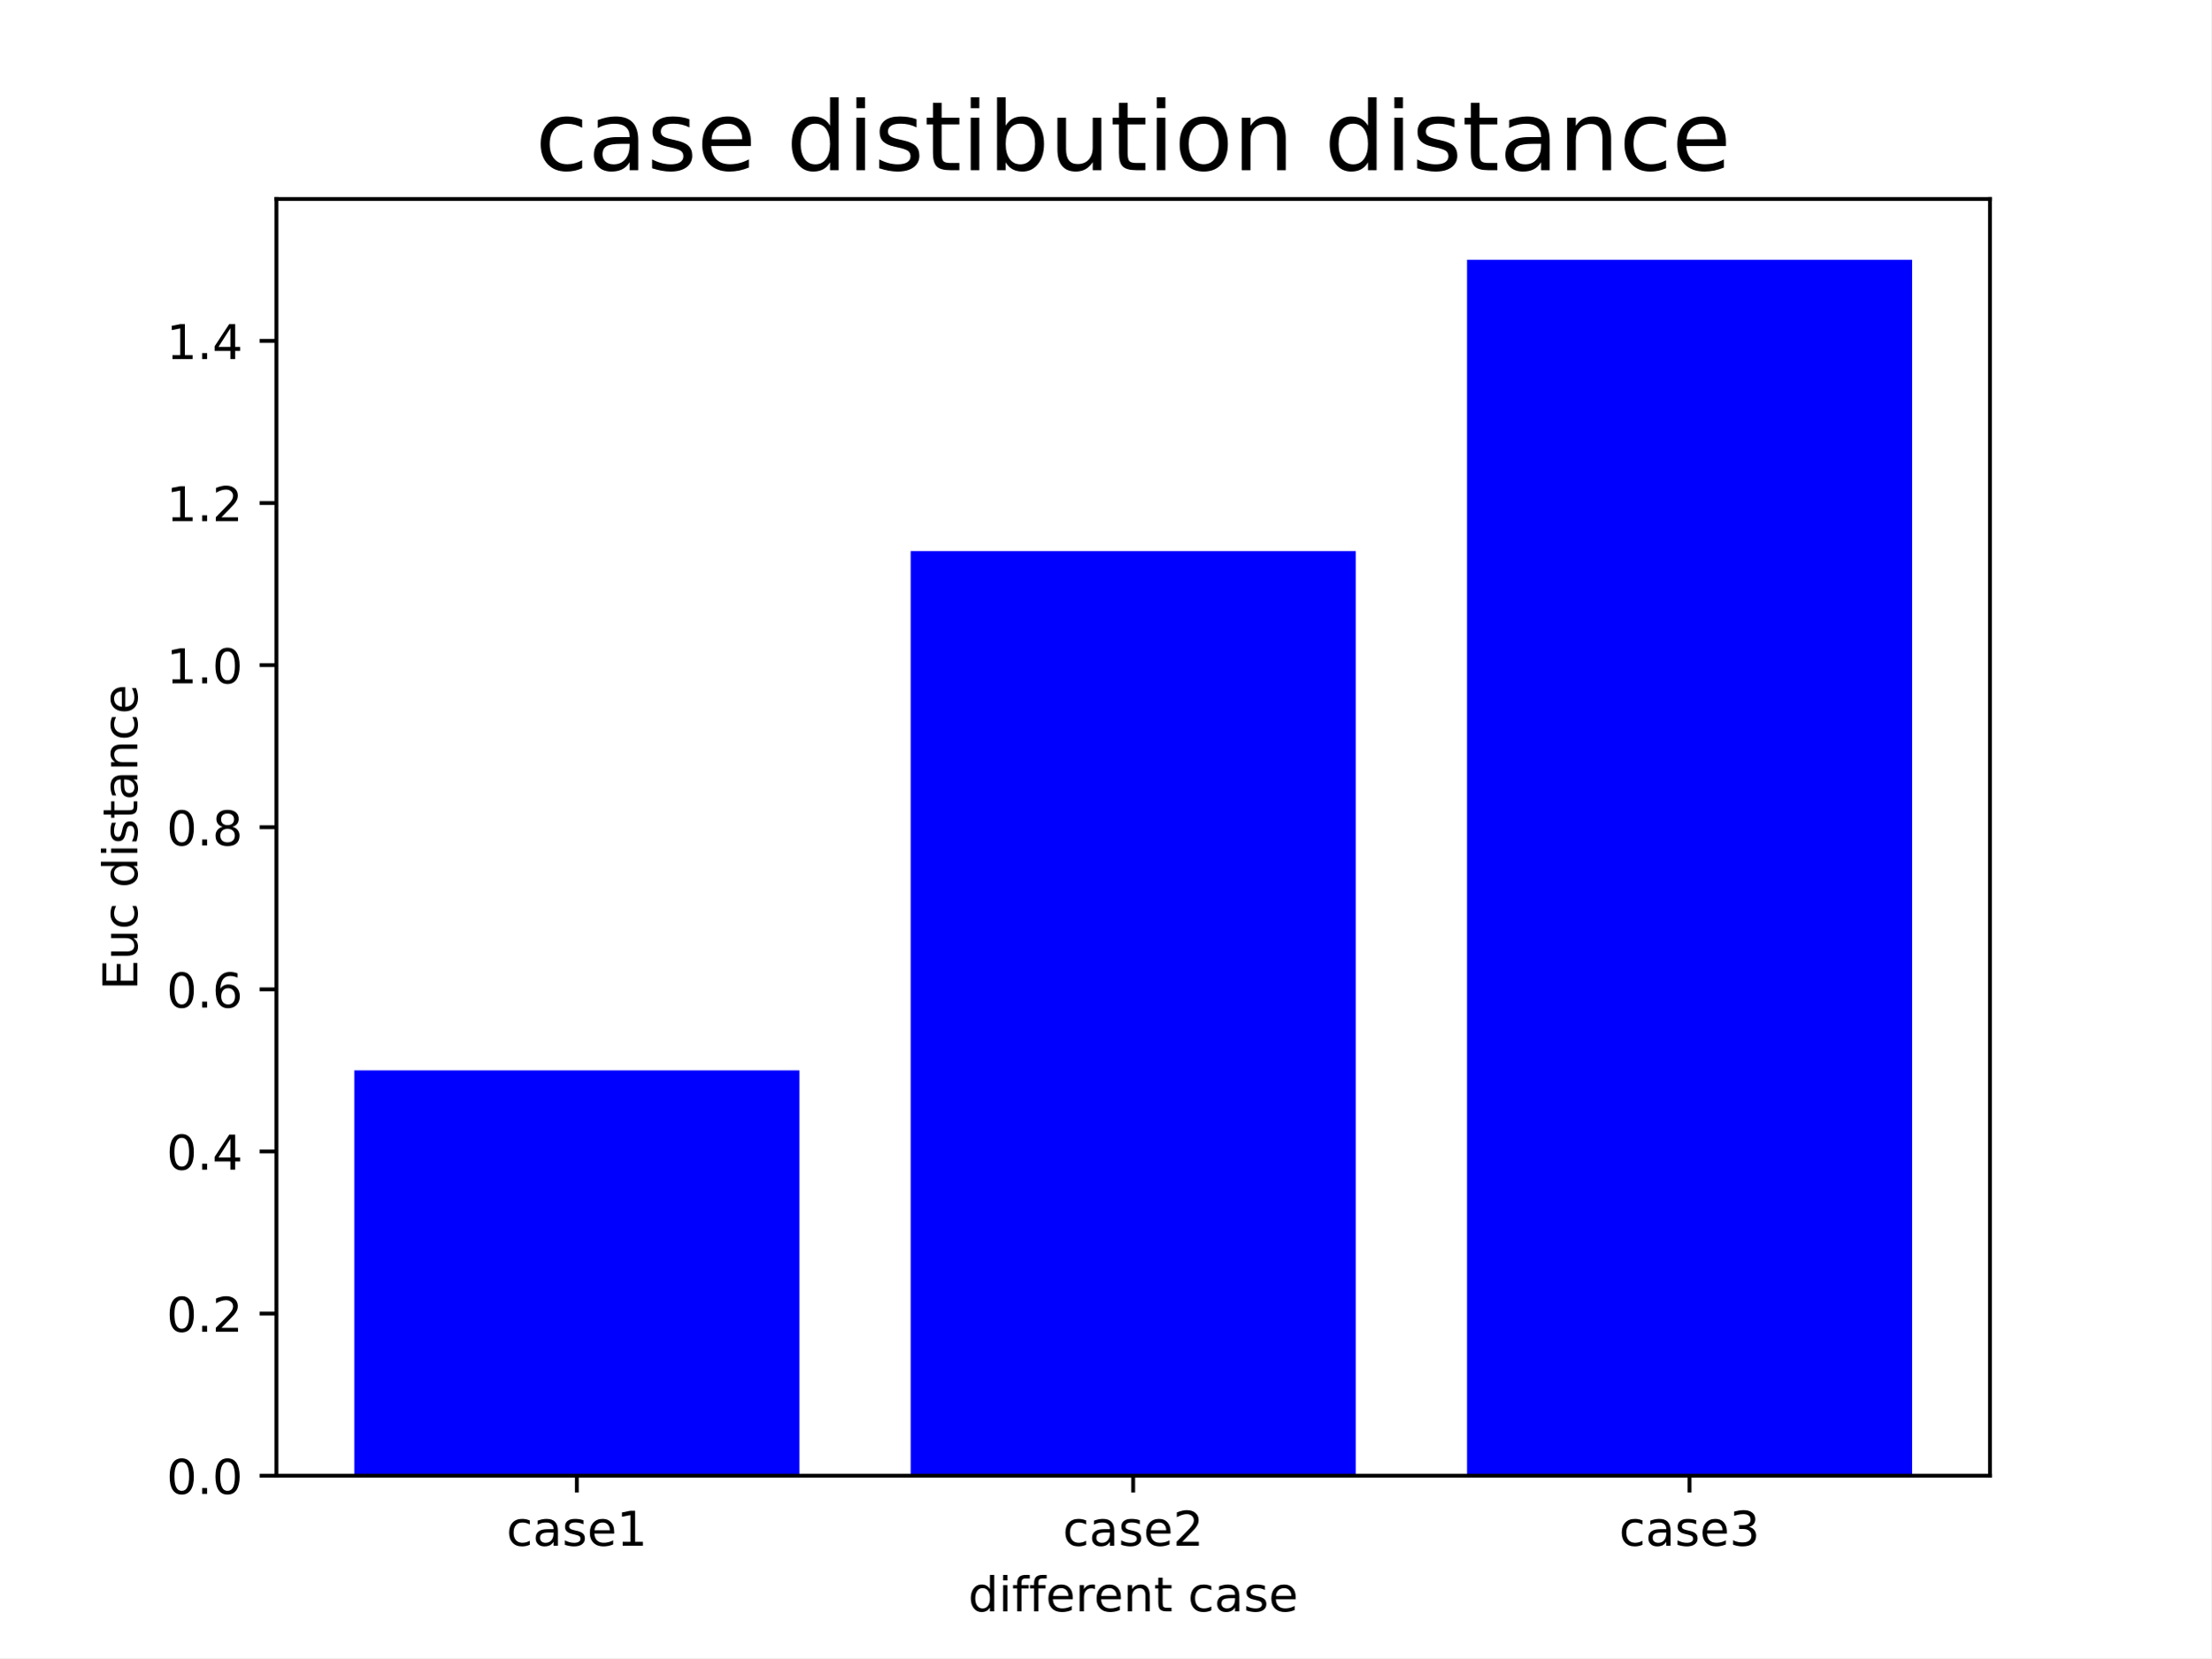
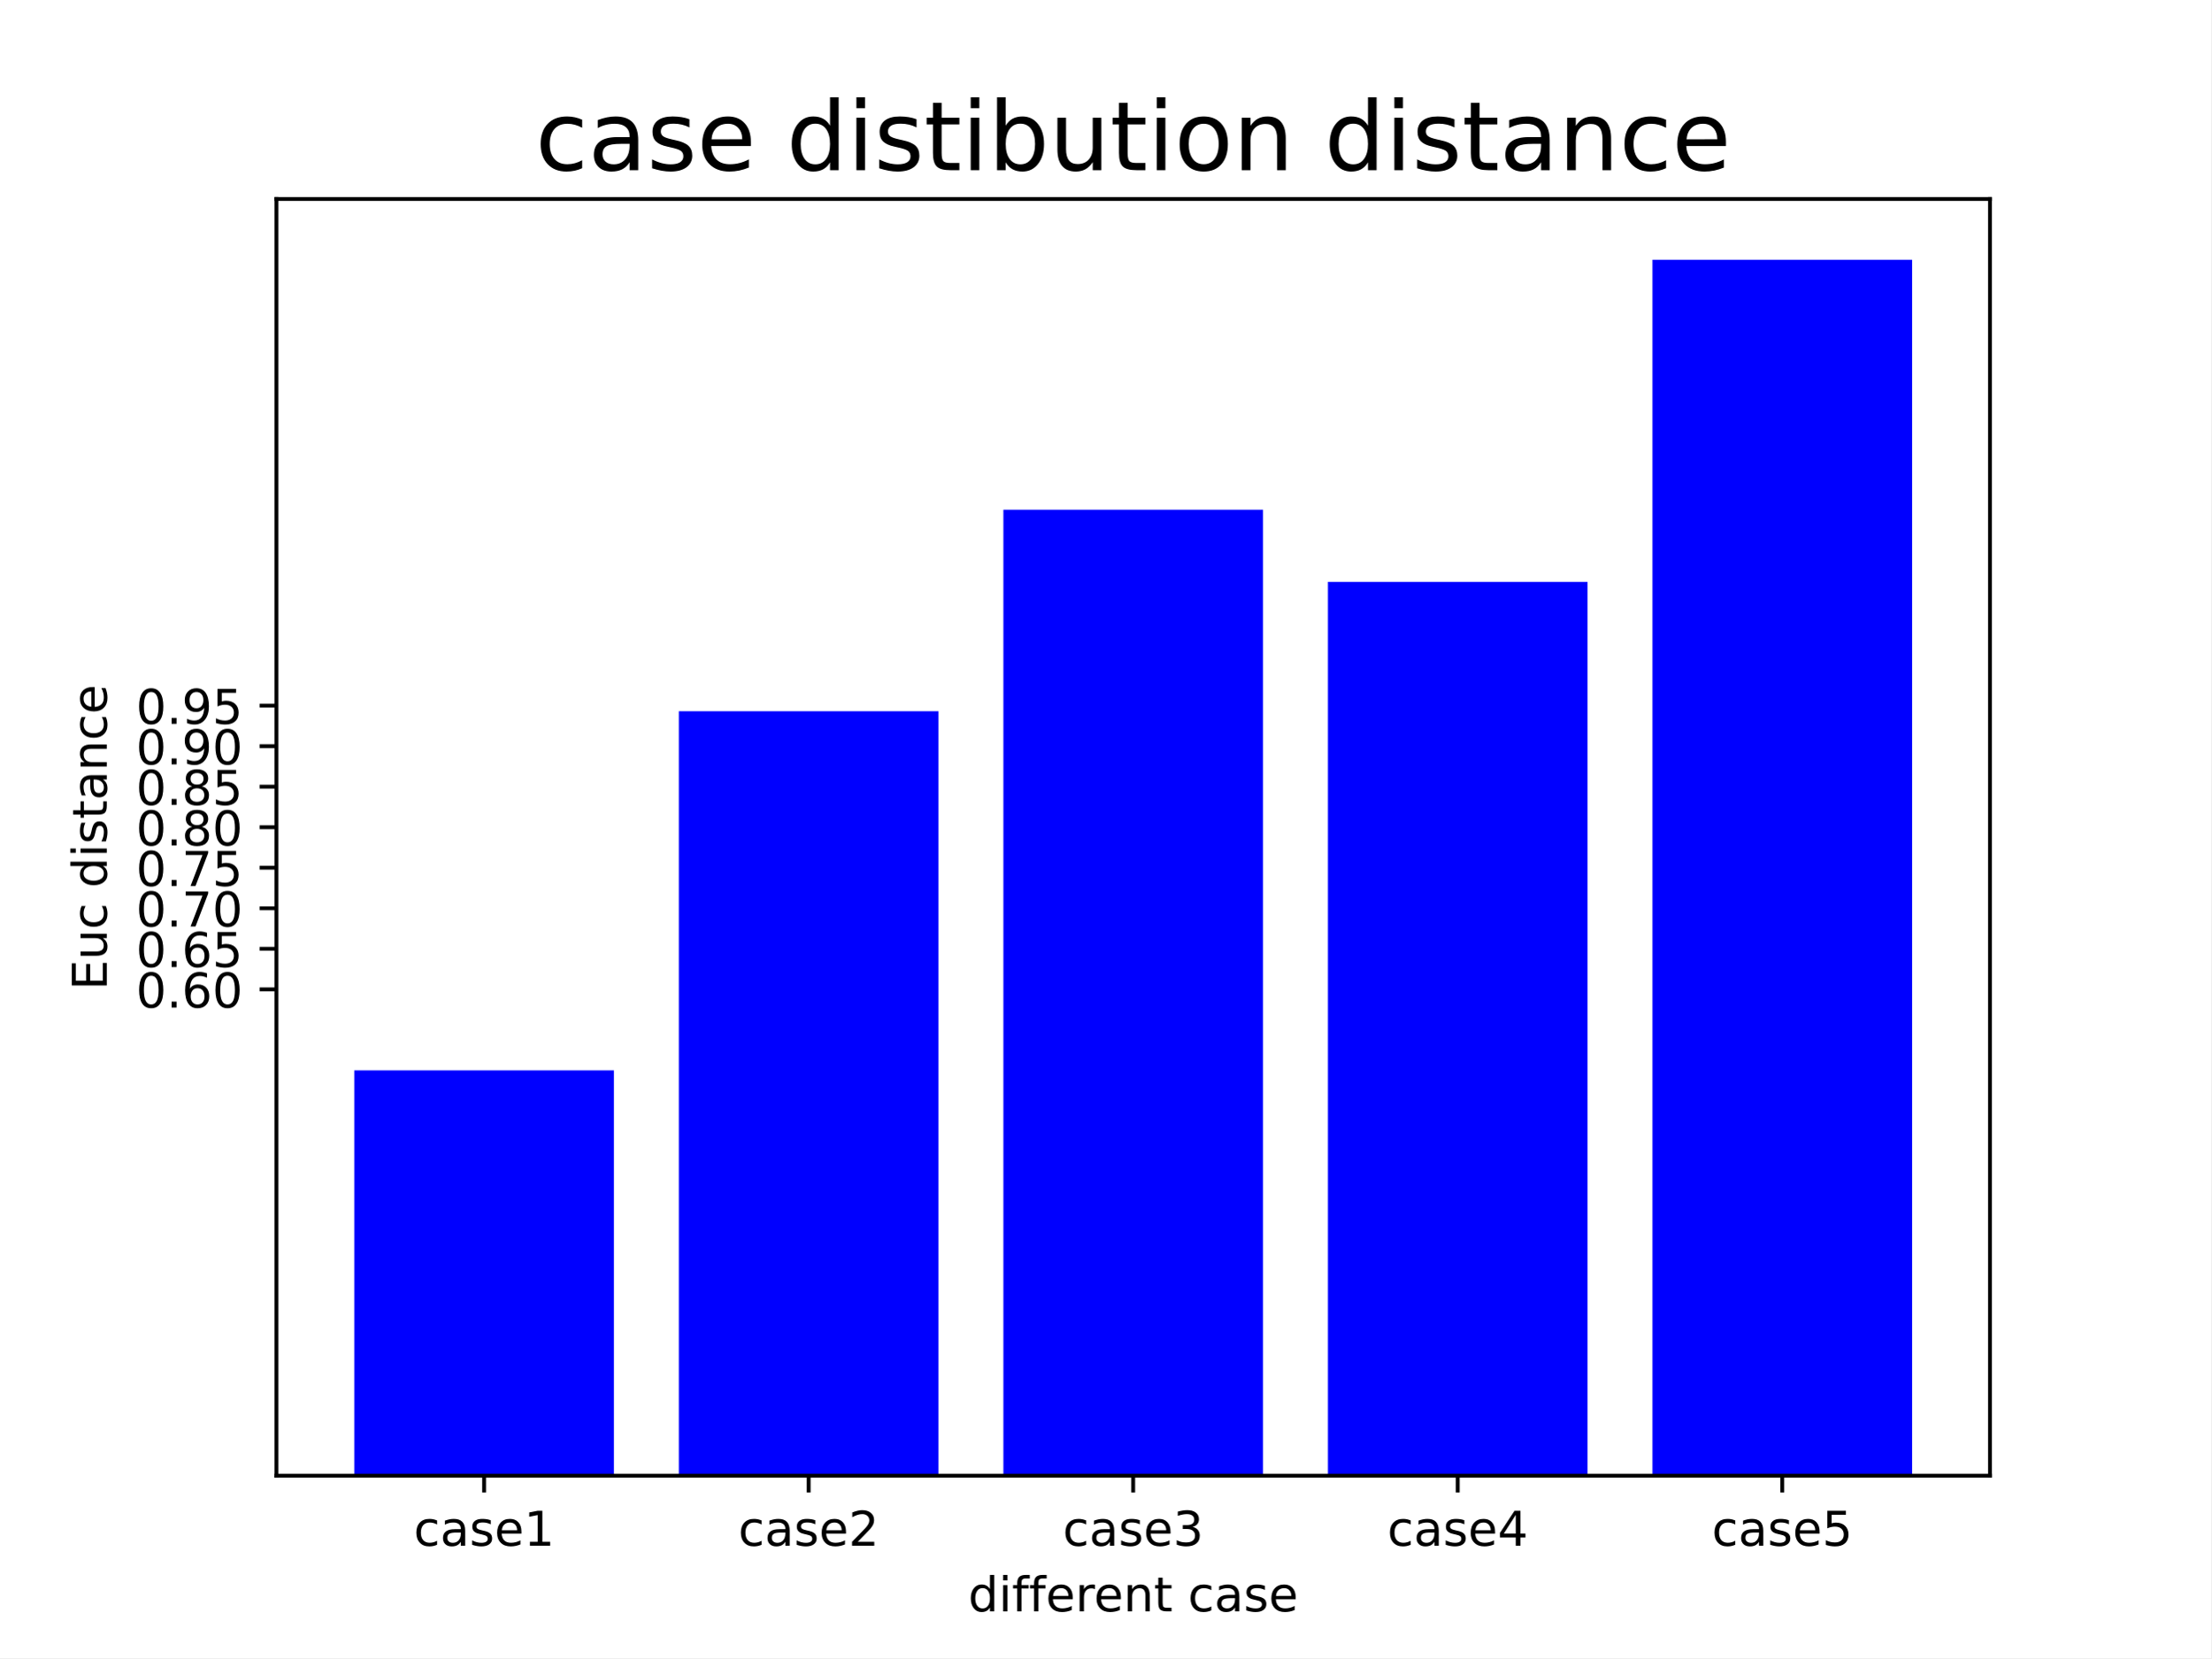
<svg xmlns="http://www.w3.org/2000/svg" xmlns:xlink="http://www.w3.org/1999/xlink" height="345.6pt" version="1.1" viewBox="0 0 460.8 345.6" width="460.8pt">
  <defs>
    <style type="text/css">*{stroke-linecap:butt;stroke-linejoin:round;}</style>
  </defs>
  <g id="figure_1">
    <g id="patch_1">
      <path d="M 0 345.6  L 460.8 345.6  L 460.8 0  L 0 0  z " style="fill:#ffffff;" />
    </g>
    <g id="axes_1">
      <g id="patch_2">
        <path d="M 57.6 307.584  L 414.72 307.584  L 414.72 41.472  L 57.6 41.472  z " style="fill:#ffffff;" />
      </g>
      <g id="patch_3">
-         <path clip-path="url(#pf64ba0d2b6)" d="M 73.833 307.584  L 166.591 307.584  L 166.591 223.104  L 73.833 223.104  z " style="fill:#0000ff;" />
+         <path clip-path="url(#p36bb66fd10)" d="M 73.833 307.584  L 127.942 307.584  L 127.942 223.104  L 73.833 223.104  z " style="fill:#0000ff;" />
      </g>
      <g id="patch_4">
-         <path clip-path="url(#pf64ba0d2b6)" d="M 189.781 307.584  L 282.539 307.584  L 282.539 114.868  L 189.781 114.868  z " style="fill:#0000ff;" />
+         <path clip-path="url(#p36bb66fd10)" d="M 141.469 307.584  L 195.578 307.584  L 195.578 148.243  L 141.469 148.243  z " style="fill:#0000ff;" />
      </g>
      <g id="patch_5">
-         <path clip-path="url(#pf64ba0d2b6)" d="M 305.729 307.584  L 398.487 307.584  L 398.487 54.144  L 305.729 54.144  z " style="fill:#0000ff;" />
+         <path clip-path="url(#p36bb66fd10)" d="M 209.105 307.584  L 263.215 307.584  L 263.215 106.244  L 209.105 106.244  z " style="fill:#0000ff;" />
+       </g>
+       <g id="patch_6">
+         <path clip-path="url(#p36bb66fd10)" d="M 276.742 307.584  L 330.851 307.584  L 330.851 121.278  L 276.742 121.278  z " style="fill:#0000ff;" />
+       </g>
+       <g id="patch_7">
+         <path clip-path="url(#p36bb66fd10)" d="M 344.378 307.584  L 398.487 307.584  L 398.487 54.144  L 344.378 54.144  z " style="fill:#0000ff;" />
      </g>
      <g id="matplotlib.axis_1">
        <g id="xtick_1">
          <g id="line2d_1">
            <defs>
-               <path d="M 0 0  L 0 3.5  " id="m0f4420910b" style="stroke:#000000;stroke-width:0.8;" />
+               <path d="M 0 0  L 0 3.5  " id="mffde844350" style="stroke:#000000;stroke-width:0.8;" />
            </defs>
            <g>
-               <use style="stroke:#000000;stroke-width:0.8;" x="120.212" xlink:href="#m0f4420910b" y="307.584" />
+               <use style="stroke:#000000;stroke-width:0.8;" x="100.887" xlink:href="#mffde844350" y="307.584" />
            </g>
          </g>
          <g id="text_1">
-             <g transform="translate(105.5362 322.1824)scale(0.1 -0.1)">
+             <g transform="translate(86.21149 322.1824)scale(0.1 -0.1)">
              <defs>
                <path d="M 48.781 52.594  L 48.781 44.188  Q 44.969 46.297 41.141 47.344  Q 37.312 48.391 33.406 48.391  Q 24.656 48.391 19.812 42.844  Q 14.984 37.312 14.984 27.297  Q 14.984 17.281 19.812 11.734  Q 24.656 6.203 33.406 6.203  Q 37.312 6.203 41.141 7.25  Q 44.969 8.297 48.781 10.406  L 48.781 2.094  Q 45.016 0.344 40.984 -0.531  Q 36.969 -1.422 32.422 -1.422  Q 20.062 -1.422 12.781 6.344  Q 5.516 14.109 5.516 27.297  Q 5.516 40.672 12.859 48.328  Q 20.219 56 33.016 56  Q 37.156 56 41.109 55.141  Q 45.062 54.297 48.781 52.594  z " id="DejaVuSans-99" />
                <path d="M 34.281 27.484  Q 23.391 27.484 19.188 25  Q 14.984 22.516 14.984 16.5  Q 14.984 11.719 18.141 8.906  Q 21.297 6.109 26.703 6.109  Q 34.188 6.109 38.703 11.406  Q 43.219 16.703 43.219 25.484  L 43.219 27.484  z M 52.203 31.203  L 52.203 0  L 43.219 0  L 43.219 8.297  Q 40.141 3.328 35.547 0.953  Q 30.953 -1.422 24.312 -1.422  Q 15.922 -1.422 10.953 3.297  Q 6 8.016 6 15.922  Q 6 25.141 12.172 29.828  Q 18.359 34.516 30.609 34.516  L 43.219 34.516  L 43.219 35.406  Q 43.219 41.609 39.141 45  Q 35.062 48.391 27.688 48.391  Q 23 48.391 18.547 47.266  Q 14.109 46.141 10.016 43.891  L 10.016 52.203  Q 14.938 54.109 19.578 55.047  Q 24.219 56 28.609 56  Q 40.484 56 46.344 49.844  Q 52.203 43.703 52.203 31.203  z " id="DejaVuSans-97" />
                <path d="M 44.281 53.078  L 44.281 44.578  Q 40.484 46.531 36.375 47.5  Q 32.281 48.484 27.875 48.484  Q 21.188 48.484 17.844 46.438  Q 14.5 44.391 14.5 40.281  Q 14.5 37.156 16.891 35.375  Q 19.281 33.594 26.516 31.984  L 29.594 31.297  Q 39.156 29.25 43.188 25.516  Q 47.219 21.781 47.219 15.094  Q 47.219 7.469 41.188 3.016  Q 35.156 -1.422 24.609 -1.422  Q 20.219 -1.422 15.453 -0.562  Q 10.688 0.297 5.422 2  L 5.422 11.281  Q 10.406 8.688 15.234 7.391  Q 20.062 6.109 24.812 6.109  Q 31.156 6.109 34.562 8.281  Q 37.984 10.453 37.984 14.406  Q 37.984 18.062 35.516 20.016  Q 33.062 21.969 24.703 23.781  L 21.578 24.516  Q 13.234 26.266 9.516 29.906  Q 5.812 33.547 5.812 39.891  Q 5.812 47.609 11.281 51.797  Q 16.75 56 26.812 56  Q 31.781 56 36.172 55.266  Q 40.578 54.547 44.281 53.078  z " id="DejaVuSans-115" />
                <path d="M 56.203 29.594  L 56.203 25.203  L 14.891 25.203  Q 15.484 15.922 20.484 11.062  Q 25.484 6.203 34.422 6.203  Q 39.594 6.203 44.453 7.469  Q 49.312 8.734 54.109 11.281  L 54.109 2.781  Q 49.266 0.734 44.188 -0.344  Q 39.109 -1.422 33.891 -1.422  Q 20.797 -1.422 13.156 6.188  Q 5.516 13.812 5.516 26.812  Q 5.516 40.234 12.766 48.109  Q 20.016 56 32.328 56  Q 43.359 56 49.781 48.891  Q 56.203 41.797 56.203 29.594  z M 47.219 32.234  Q 47.125 39.594 43.094 43.984  Q 39.062 48.391 32.422 48.391  Q 24.906 48.391 20.391 44.141  Q 15.875 39.891 15.188 32.172  z " id="DejaVuSans-101" />
                <path d="M 12.406 8.297  L 28.516 8.297  L 28.516 63.922  L 10.984 60.406  L 10.984 69.391  L 28.422 72.906  L 38.281 72.906  L 38.281 8.297  L 54.391 8.297  L 54.391 0  L 12.406 0  z " id="DejaVuSans-49" />
              </defs>
              <use xlink:href="#DejaVuSans-99" />
              <use x="54.98" xlink:href="#DejaVuSans-97" />
              <use x="116.26" xlink:href="#DejaVuSans-115" />
              <use x="168.359" xlink:href="#DejaVuSans-101" />
              <use x="229.883" xlink:href="#DejaVuSans-49" />
            </g>
          </g>
        </g>
        <g id="xtick_2">
          <g id="line2d_2">
            <g>
-               <use style="stroke:#000000;stroke-width:0.8;" x="236.16" xlink:href="#m0f4420910b" y="307.584" />
+               <use style="stroke:#000000;stroke-width:0.8;" x="168.524" xlink:href="#mffde844350" y="307.584" />
            </g>
          </g>
          <g id="text_2">
-             <g transform="translate(221.4842 322.1824)scale(0.1 -0.1)">
+             <g transform="translate(153.8479 322.1824)scale(0.1 -0.1)">
              <defs>
                <path d="M 19.188 8.297  L 53.609 8.297  L 53.609 0  L 7.328 0  L 7.328 8.297  Q 12.938 14.109 22.625 23.891  Q 32.328 33.688 34.812 36.531  Q 39.547 41.844 41.422 45.531  Q 43.312 49.219 43.312 52.781  Q 43.312 58.594 39.234 62.25  Q 35.156 65.922 28.609 65.922  Q 23.969 65.922 18.812 64.312  Q 13.672 62.703 7.812 59.422  L 7.812 69.391  Q 13.766 71.781 18.938 73  Q 24.125 74.219 28.422 74.219  Q 39.75 74.219 46.484 68.547  Q 53.219 62.891 53.219 53.422  Q 53.219 48.922 51.531 44.891  Q 49.859 40.875 45.406 35.406  Q 44.188 33.984 37.641 27.219  Q 31.109 20.453 19.188 8.297  z " id="DejaVuSans-50" />
              </defs>
              <use xlink:href="#DejaVuSans-99" />
              <use x="54.98" xlink:href="#DejaVuSans-97" />
              <use x="116.26" xlink:href="#DejaVuSans-115" />
              <use x="168.359" xlink:href="#DejaVuSans-101" />
              <use x="229.883" xlink:href="#DejaVuSans-50" />
            </g>
          </g>
        </g>
        <g id="xtick_3">
          <g id="line2d_3">
            <g>
-               <use style="stroke:#000000;stroke-width:0.8;" x="352.108" xlink:href="#m0f4420910b" y="307.584" />
+               <use style="stroke:#000000;stroke-width:0.8;" x="236.16" xlink:href="#mffde844350" y="307.584" />
            </g>
          </g>
          <g id="text_3">
-             <g transform="translate(337.4323 322.1824)scale(0.1 -0.1)">
+             <g transform="translate(221.4842 322.1824)scale(0.1 -0.1)">
              <defs>
                <path d="M 40.578 39.312  Q 47.656 37.797 51.625 33  Q 55.609 28.219 55.609 21.188  Q 55.609 10.406 48.188 4.484  Q 40.766 -1.422 27.094 -1.422  Q 22.516 -1.422 17.656 -0.516  Q 12.797 0.391 7.625 2.203  L 7.625 11.719  Q 11.719 9.328 16.594 8.109  Q 21.484 6.891 26.812 6.891  Q 36.078 6.891 40.938 10.547  Q 45.797 14.203 45.797 21.188  Q 45.797 27.641 41.281 31.266  Q 36.766 34.906 28.719 34.906  L 20.219 34.906  L 20.219 43.016  L 29.109 43.016  Q 36.375 43.016 40.234 45.922  Q 44.094 48.828 44.094 54.297  Q 44.094 59.906 40.109 62.906  Q 36.141 65.922 28.719 65.922  Q 24.656 65.922 20.016 65.031  Q 15.375 64.156 9.812 62.312  L 9.812 71.094  Q 15.438 72.656 20.344 73.438  Q 25.25 74.219 29.594 74.219  Q 40.828 74.219 47.359 69.109  Q 53.906 64.016 53.906 55.328  Q 53.906 49.266 50.438 45.094  Q 46.969 40.922 40.578 39.312  z " id="DejaVuSans-51" />
              </defs>
              <use xlink:href="#DejaVuSans-99" />
              <use x="54.98" xlink:href="#DejaVuSans-97" />
              <use x="116.26" xlink:href="#DejaVuSans-115" />
              <use x="168.359" xlink:href="#DejaVuSans-101" />
              <use x="229.883" xlink:href="#DejaVuSans-51" />
            </g>
          </g>
        </g>
-         <g id="text_4">
+         <g id="xtick_4">
+           <g id="line2d_4">
+             <g>
+               <use style="stroke:#000000;stroke-width:0.8;" x="303.796" xlink:href="#mffde844350" y="307.584" />
+             </g>
+           </g>
+           <g id="text_4">
+             <g transform="translate(289.1206 322.1824)scale(0.1 -0.1)">
+               <defs>
+                 <path d="M 37.797 64.312  L 12.891 25.391  L 37.797 25.391  z M 35.203 72.906  L 47.609 72.906  L 47.609 25.391  L 58.016 25.391  L 58.016 17.188  L 47.609 17.188  L 47.609 0  L 37.797 0  L 37.797 17.188  L 4.891 17.188  L 4.891 26.703  z " id="DejaVuSans-52" />
+               </defs>
+               <use xlink:href="#DejaVuSans-99" />
+               <use x="54.98" xlink:href="#DejaVuSans-97" />
+               <use x="116.26" xlink:href="#DejaVuSans-115" />
+               <use x="168.359" xlink:href="#DejaVuSans-101" />
+               <use x="229.883" xlink:href="#DejaVuSans-52" />
+             </g>
+           </g>
+         </g>
+         <g id="xtick_5">
+           <g id="line2d_5">
+             <g>
+               <use style="stroke:#000000;stroke-width:0.8;" x="371.433" xlink:href="#mffde844350" y="307.584" />
+             </g>
+           </g>
+           <g id="text_5">
+             <g transform="translate(356.7569 322.1824)scale(0.1 -0.1)">
+               <defs>
+                 <path d="M 10.797 72.906  L 49.516 72.906  L 49.516 64.594  L 19.828 64.594  L 19.828 46.734  Q 21.969 47.469 24.109 47.828  Q 26.266 48.188 28.422 48.188  Q 40.625 48.188 47.75 41.5  Q 54.891 34.812 54.891 23.391  Q 54.891 11.625 47.562 5.094  Q 40.234 -1.422 26.906 -1.422  Q 22.312 -1.422 17.547 -0.641  Q 12.797 0.141 7.719 1.703  L 7.719 11.625  Q 12.109 9.234 16.797 8.062  Q 21.484 6.891 26.703 6.891  Q 35.156 6.891 40.078 11.328  Q 45.016 15.766 45.016 23.391  Q 45.016 31 40.078 35.438  Q 35.156 39.891 26.703 39.891  Q 22.75 39.891 18.812 39.016  Q 14.891 38.141 10.797 36.281  z " id="DejaVuSans-53" />
+               </defs>
+               <use xlink:href="#DejaVuSans-99" />
+               <use x="54.98" xlink:href="#DejaVuSans-97" />
+               <use x="116.26" xlink:href="#DejaVuSans-115" />
+               <use x="168.359" xlink:href="#DejaVuSans-101" />
+               <use x="229.883" xlink:href="#DejaVuSans-53" />
+             </g>
+           </g>
+         </g>
+         <g id="text_6">
          <g transform="translate(201.7678 335.8606)scale(0.1 -0.1)">
            <defs>
              <path d="M 45.406 46.391  L 45.406 75.984  L 54.391 75.984  L 54.391 0  L 45.406 0  L 45.406 8.203  Q 42.578 3.328 38.25 0.953  Q 33.938 -1.422 27.875 -1.422  Q 17.969 -1.422 11.734 6.484  Q 5.516 14.406 5.516 27.297  Q 5.516 40.188 11.734 48.094  Q 17.969 56 27.875 56  Q 33.938 56 38.25 53.625  Q 42.578 51.266 45.406 46.391  z M 14.797 27.297  Q 14.797 17.391 18.875 11.75  Q 22.953 6.109 30.078 6.109  Q 37.203 6.109 41.297 11.75  Q 45.406 17.391 45.406 27.297  Q 45.406 37.203 41.297 42.844  Q 37.203 48.484 30.078 48.484  Q 22.953 48.484 18.875 42.844  Q 14.797 37.203 14.797 27.297  z " id="DejaVuSans-100" />
              <path d="M 9.422 54.688  L 18.406 54.688  L 18.406 0  L 9.422 0  z M 9.422 75.984  L 18.406 75.984  L 18.406 64.594  L 9.422 64.594  z " id="DejaVuSans-105" />
              <path d="M 37.109 75.984  L 37.109 68.5  L 28.516 68.5  Q 23.688 68.5 21.797 66.547  Q 19.922 64.594 19.922 59.516  L 19.922 54.688  L 34.719 54.688  L 34.719 47.703  L 19.922 47.703  L 19.922 0  L 10.891 0  L 10.891 47.703  L 2.297 47.703  L 2.297 54.688  L 10.891 54.688  L 10.891 58.5  Q 10.891 67.625 15.141 71.797  Q 19.391 75.984 28.609 75.984  z " id="DejaVuSans-102" />
              <path d="M 41.109 46.297  Q 39.594 47.172 37.812 47.578  Q 36.031 48 33.891 48  Q 26.266 48 22.188 43.047  Q 18.109 38.094 18.109 28.812  L 18.109 0  L 9.078 0  L 9.078 54.688  L 18.109 54.688  L 18.109 46.188  Q 20.953 51.172 25.484 53.578  Q 30.031 56 36.531 56  Q 37.453 56 38.578 55.875  Q 39.703 55.766 41.062 55.516  z " id="DejaVuSans-114" />
              <path d="M 54.891 33.016  L 54.891 0  L 45.906 0  L 45.906 32.719  Q 45.906 40.484 42.875 44.328  Q 39.844 48.188 33.797 48.188  Q 26.516 48.188 22.312 43.547  Q 18.109 38.922 18.109 30.906  L 18.109 0  L 9.078 0  L 9.078 54.688  L 18.109 54.688  L 18.109 46.188  Q 21.344 51.125 25.703 53.562  Q 30.078 56 35.797 56  Q 45.219 56 50.047 50.172  Q 54.891 44.344 54.891 33.016  z " id="DejaVuSans-110" />
              <path d="M 18.312 70.219  L 18.312 54.688  L 36.812 54.688  L 36.812 47.703  L 18.312 47.703  L 18.312 18.016  Q 18.312 11.328 20.141 9.422  Q 21.969 7.516 27.594 7.516  L 36.812 7.516  L 36.812 0  L 27.594 0  Q 17.188 0 13.234 3.875  Q 9.281 7.766 9.281 18.016  L 9.281 47.703  L 2.688 47.703  L 2.688 54.688  L 9.281 54.688  L 9.281 70.219  z " id="DejaVuSans-116" />
              <path id="DejaVuSans-32" />
            </defs>
            <use xlink:href="#DejaVuSans-100" />
            <use x="63.477" xlink:href="#DejaVuSans-105" />
            <use x="91.26" xlink:href="#DejaVuSans-102" />
            <use x="126.465" xlink:href="#DejaVuSans-102" />
            <use x="161.67" xlink:href="#DejaVuSans-101" />
            <use x="223.193" xlink:href="#DejaVuSans-114" />
            <use x="262.057" xlink:href="#DejaVuSans-101" />
            <use x="323.58" xlink:href="#DejaVuSans-110" />
            <use x="386.959" xlink:href="#DejaVuSans-116" />
            <use x="426.168" xlink:href="#DejaVuSans-32" />
            <use x="457.955" xlink:href="#DejaVuSans-99" />
            <use x="512.936" xlink:href="#DejaVuSans-97" />
            <use x="574.215" xlink:href="#DejaVuSans-115" />
            <use x="626.314" xlink:href="#DejaVuSans-101" />
          </g>
        </g>
      </g>
      <g id="matplotlib.axis_2">
        <g id="ytick_1">
-           <g id="line2d_4">
+           <g id="line2d_6">
            <defs>
-               <path d="M 0 0  L -3.5 0  " id="m6d6acc3468" style="stroke:#000000;stroke-width:0.8;" />
+               <path d="M 0 0  L -3.5 0  " id="m9aad8032dd" style="stroke:#000000;stroke-width:0.8;" />
            </defs>
            <g>
-               <use style="stroke:#000000;stroke-width:0.8;" x="57.6" xlink:href="#m6d6acc3468" y="307.584" />
-             </g>
-           </g>
-           <g id="text_5">
-             <g transform="translate(34.69687 311.3832)scale(0.1 -0.1)">
+               <use style="stroke:#000000;stroke-width:0.8;" x="57.6" xlink:href="#m9aad8032dd" y="206.208" />
+             </g>
+           </g>
+           <g id="text_7">
+             <g transform="translate(28.33438 210.0072)scale(0.1 -0.1)">
              <defs>
                <path d="M 31.781 66.406  Q 24.172 66.406 20.328 58.906  Q 16.5 51.422 16.5 36.375  Q 16.5 21.391 20.328 13.891  Q 24.172 6.391 31.781 6.391  Q 39.453 6.391 43.281 13.891  Q 47.125 21.391 47.125 36.375  Q 47.125 51.422 43.281 58.906  Q 39.453 66.406 31.781 66.406  z M 31.781 74.219  Q 44.047 74.219 50.516 64.516  Q 56.984 54.828 56.984 36.375  Q 56.984 17.969 50.516 8.266  Q 44.047 -1.422 31.781 -1.422  Q 19.531 -1.422 13.062 8.266  Q 6.594 17.969 6.594 36.375  Q 6.594 54.828 13.062 64.516  Q 19.531 74.219 31.781 74.219  z " id="DejaVuSans-48" />
                <path d="M 10.688 12.406  L 21 12.406  L 21 0  L 10.688 0  z " id="DejaVuSans-46" />
-               </defs>
-               <use xlink:href="#DejaVuSans-48" />
-               <use x="63.623" xlink:href="#DejaVuSans-46" />
-               <use x="95.41" xlink:href="#DejaVuSans-48" />
+                 <path d="M 33.016 40.375  Q 26.375 40.375 22.484 35.828  Q 18.609 31.297 18.609 23.391  Q 18.609 15.531 22.484 10.953  Q 26.375 6.391 33.016 6.391  Q 39.656 6.391 43.531 10.953  Q 47.406 15.531 47.406 23.391  Q 47.406 31.297 43.531 35.828  Q 39.656 40.375 33.016 40.375  z M 52.594 71.297  L 52.594 62.312  Q 48.875 64.062 45.094 64.984  Q 41.312 65.922 37.594 65.922  Q 27.828 65.922 22.672 59.328  Q 17.531 52.734 16.797 39.406  Q 19.672 43.656 24.016 45.922  Q 28.375 48.188 33.594 48.188  Q 44.578 48.188 50.953 41.516  Q 57.328 34.859 57.328 23.391  Q 57.328 12.156 50.688 5.359  Q 44.047 -1.422 33.016 -1.422  Q 20.359 -1.422 13.672 8.266  Q 6.984 17.969 6.984 36.375  Q 6.984 53.656 15.188 63.938  Q 23.391 74.219 37.203 74.219  Q 40.922 74.219 44.703 73.484  Q 48.484 72.75 52.594 71.297  z " id="DejaVuSans-54" />
+               </defs>
+               <use xlink:href="#DejaVuSans-48" />
+               <use x="63.623" xlink:href="#DejaVuSans-46" />
+               <use x="95.41" xlink:href="#DejaVuSans-54" />
+               <use x="159.033" xlink:href="#DejaVuSans-48" />
            </g>
          </g>
        </g>
        <g id="ytick_2">
-           <g id="line2d_5">
-             <g>
-               <use style="stroke:#000000;stroke-width:0.8;" x="57.6" xlink:href="#m6d6acc3468" y="273.792" />
-             </g>
-           </g>
-           <g id="text_6">
-             <g transform="translate(34.69687 277.5912)scale(0.1 -0.1)">
-               <use xlink:href="#DejaVuSans-48" />
-               <use x="63.623" xlink:href="#DejaVuSans-46" />
-               <use x="95.41" xlink:href="#DejaVuSans-50" />
+           <g id="line2d_7">
+             <g>
+               <use style="stroke:#000000;stroke-width:0.8;" x="57.6" xlink:href="#m9aad8032dd" y="197.76" />
+             </g>
+           </g>
+           <g id="text_8">
+             <g transform="translate(28.33438 201.5592)scale(0.1 -0.1)">
+               <use xlink:href="#DejaVuSans-48" />
+               <use x="63.623" xlink:href="#DejaVuSans-46" />
+               <use x="95.41" xlink:href="#DejaVuSans-54" />
+               <use x="159.033" xlink:href="#DejaVuSans-53" />
            </g>
          </g>
        </g>
        <g id="ytick_3">
-           <g id="line2d_6">
-             <g>
-               <use style="stroke:#000000;stroke-width:0.8;" x="57.6" xlink:href="#m6d6acc3468" y="240" />
-             </g>
-           </g>
-           <g id="text_7">
-             <g transform="translate(34.69687 243.7992)scale(0.1 -0.1)">
-               <defs>
-                 <path d="M 37.797 64.312  L 12.891 25.391  L 37.797 25.391  z M 35.203 72.906  L 47.609 72.906  L 47.609 25.391  L 58.016 25.391  L 58.016 17.188  L 47.609 17.188  L 47.609 0  L 37.797 0  L 37.797 17.188  L 4.891 17.188  L 4.891 26.703  z " id="DejaVuSans-52" />
-               </defs>
-               <use xlink:href="#DejaVuSans-48" />
-               <use x="63.623" xlink:href="#DejaVuSans-46" />
-               <use x="95.41" xlink:href="#DejaVuSans-52" />
+           <g id="line2d_8">
+             <g>
+               <use style="stroke:#000000;stroke-width:0.8;" x="57.6" xlink:href="#m9aad8032dd" y="189.312" />
+             </g>
+           </g>
+           <g id="text_9">
+             <g transform="translate(28.33438 193.1112)scale(0.1 -0.1)">
+               <defs>
+                 <path d="M 8.203 72.906  L 55.078 72.906  L 55.078 68.703  L 28.609 0  L 18.312 0  L 43.219 64.594  L 8.203 64.594  z " id="DejaVuSans-55" />
+               </defs>
+               <use xlink:href="#DejaVuSans-48" />
+               <use x="63.623" xlink:href="#DejaVuSans-46" />
+               <use x="95.41" xlink:href="#DejaVuSans-55" />
+               <use x="159.033" xlink:href="#DejaVuSans-48" />
            </g>
          </g>
        </g>
        <g id="ytick_4">
-           <g id="line2d_7">
-             <g>
-               <use style="stroke:#000000;stroke-width:0.8;" x="57.6" xlink:href="#m6d6acc3468" y="206.208" />
-             </g>
-           </g>
-           <g id="text_8">
-             <g transform="translate(34.69687 210.0072)scale(0.1 -0.1)">
-               <defs>
-                 <path d="M 33.016 40.375  Q 26.375 40.375 22.484 35.828  Q 18.609 31.297 18.609 23.391  Q 18.609 15.531 22.484 10.953  Q 26.375 6.391 33.016 6.391  Q 39.656 6.391 43.531 10.953  Q 47.406 15.531 47.406 23.391  Q 47.406 31.297 43.531 35.828  Q 39.656 40.375 33.016 40.375  z M 52.594 71.297  L 52.594 62.312  Q 48.875 64.062 45.094 64.984  Q 41.312 65.922 37.594 65.922  Q 27.828 65.922 22.672 59.328  Q 17.531 52.734 16.797 39.406  Q 19.672 43.656 24.016 45.922  Q 28.375 48.188 33.594 48.188  Q 44.578 48.188 50.953 41.516  Q 57.328 34.859 57.328 23.391  Q 57.328 12.156 50.688 5.359  Q 44.047 -1.422 33.016 -1.422  Q 20.359 -1.422 13.672 8.266  Q 6.984 17.969 6.984 36.375  Q 6.984 53.656 15.188 63.938  Q 23.391 74.219 37.203 74.219  Q 40.922 74.219 44.703 73.484  Q 48.484 72.75 52.594 71.297  z " id="DejaVuSans-54" />
-               </defs>
-               <use xlink:href="#DejaVuSans-48" />
-               <use x="63.623" xlink:href="#DejaVuSans-46" />
-               <use x="95.41" xlink:href="#DejaVuSans-54" />
+           <g id="line2d_9">
+             <g>
+               <use style="stroke:#000000;stroke-width:0.8;" x="57.6" xlink:href="#m9aad8032dd" y="180.864" />
+             </g>
+           </g>
+           <g id="text_10">
+             <g transform="translate(28.33438 184.6632)scale(0.1 -0.1)">
+               <use xlink:href="#DejaVuSans-48" />
+               <use x="63.623" xlink:href="#DejaVuSans-46" />
+               <use x="95.41" xlink:href="#DejaVuSans-55" />
+               <use x="159.033" xlink:href="#DejaVuSans-53" />
            </g>
          </g>
        </g>
        <g id="ytick_5">
-           <g id="line2d_8">
-             <g>
-               <use style="stroke:#000000;stroke-width:0.8;" x="57.6" xlink:href="#m6d6acc3468" y="172.416" />
-             </g>
-           </g>
-           <g id="text_9">
-             <g transform="translate(34.69687 176.2152)scale(0.1 -0.1)">
+           <g id="line2d_10">
+             <g>
+               <use style="stroke:#000000;stroke-width:0.8;" x="57.6" xlink:href="#m9aad8032dd" y="172.416" />
+             </g>
+           </g>
+           <g id="text_11">
+             <g transform="translate(28.33438 176.2152)scale(0.1 -0.1)">
              <defs>
                <path d="M 31.781 34.625  Q 24.75 34.625 20.719 30.859  Q 16.703 27.094 16.703 20.516  Q 16.703 13.922 20.719 10.156  Q 24.75 6.391 31.781 6.391  Q 38.812 6.391 42.859 10.172  Q 46.922 13.969 46.922 20.516  Q 46.922 27.094 42.891 30.859  Q 38.875 34.625 31.781 34.625  z M 21.922 38.812  Q 15.578 40.375 12.031 44.719  Q 8.5 49.078 8.5 55.328  Q 8.5 64.062 14.719 69.141  Q 20.953 74.219 31.781 74.219  Q 42.672 74.219 48.875 69.141  Q 55.078 64.062 55.078 55.328  Q 55.078 49.078 51.531 44.719  Q 48 40.375 41.703 38.812  Q 48.828 37.156 52.797 32.312  Q 56.781 27.484 56.781 20.516  Q 56.781 9.906 50.312 4.234  Q 43.844 -1.422 31.781 -1.422  Q 19.734 -1.422 13.25 4.234  Q 6.781 9.906 6.781 20.516  Q 6.781 27.484 10.781 32.312  Q 14.797 37.156 21.922 38.812  z M 18.312 54.391  Q 18.312 48.734 21.844 45.562  Q 25.391 42.391 31.781 42.391  Q 38.141 42.391 41.719 45.562  Q 45.312 48.734 45.312 54.391  Q 45.312 60.062 41.719 63.234  Q 38.141 66.406 31.781 66.406  Q 25.391 66.406 21.844 63.234  Q 18.312 60.062 18.312 54.391  z " id="DejaVuSans-56" />
              </defs>
              <use xlink:href="#DejaVuSans-48" />
              <use x="63.623" xlink:href="#DejaVuSans-46" />
              <use x="95.41" xlink:href="#DejaVuSans-56" />
+               <use x="159.033" xlink:href="#DejaVuSans-48" />
            </g>
          </g>
        </g>
        <g id="ytick_6">
-           <g id="line2d_9">
-             <g>
-               <use style="stroke:#000000;stroke-width:0.8;" x="57.6" xlink:href="#m6d6acc3468" y="138.624" />
-             </g>
-           </g>
-           <g id="text_10">
-             <g transform="translate(34.69687 142.4232)scale(0.1 -0.1)">
-               <use xlink:href="#DejaVuSans-49" />
-               <use x="63.623" xlink:href="#DejaVuSans-46" />
-               <use x="95.41" xlink:href="#DejaVuSans-48" />
+           <g id="line2d_11">
+             <g>
+               <use style="stroke:#000000;stroke-width:0.8;" x="57.6" xlink:href="#m9aad8032dd" y="163.968" />
+             </g>
+           </g>
+           <g id="text_12">
+             <g transform="translate(28.33438 167.7672)scale(0.1 -0.1)">
+               <use xlink:href="#DejaVuSans-48" />
+               <use x="63.623" xlink:href="#DejaVuSans-46" />
+               <use x="95.41" xlink:href="#DejaVuSans-56" />
+               <use x="159.033" xlink:href="#DejaVuSans-53" />
            </g>
          </g>
        </g>
        <g id="ytick_7">
-           <g id="line2d_10">
-             <g>
-               <use style="stroke:#000000;stroke-width:0.8;" x="57.6" xlink:href="#m6d6acc3468" y="104.832" />
-             </g>
-           </g>
-           <g id="text_11">
-             <g transform="translate(34.69687 108.6312)scale(0.1 -0.1)">
-               <use xlink:href="#DejaVuSans-49" />
-               <use x="63.623" xlink:href="#DejaVuSans-46" />
-               <use x="95.41" xlink:href="#DejaVuSans-50" />
+           <g id="line2d_12">
+             <g>
+               <use style="stroke:#000000;stroke-width:0.8;" x="57.6" xlink:href="#m9aad8032dd" y="155.52" />
+             </g>
+           </g>
+           <g id="text_13">
+             <g transform="translate(28.33438 159.3192)scale(0.1 -0.1)">
+               <defs>
+                 <path d="M 10.984 1.516  L 10.984 10.5  Q 14.703 8.734 18.5 7.812  Q 22.312 6.891 25.984 6.891  Q 35.75 6.891 40.891 13.453  Q 46.047 20.016 46.781 33.406  Q 43.953 29.203 39.594 26.953  Q 35.25 24.703 29.984 24.703  Q 19.047 24.703 12.672 31.312  Q 6.297 37.938 6.297 49.422  Q 6.297 60.641 12.938 67.422  Q 19.578 74.219 30.609 74.219  Q 43.266 74.219 49.922 64.516  Q 56.594 54.828 56.594 36.375  Q 56.594 19.141 48.406 8.859  Q 40.234 -1.422 26.422 -1.422  Q 22.703 -1.422 18.891 -0.688  Q 15.094 0.047 10.984 1.516  z M 30.609 32.422  Q 37.25 32.422 41.125 36.953  Q 45.016 41.5 45.016 49.422  Q 45.016 57.281 41.125 61.844  Q 37.25 66.406 30.609 66.406  Q 23.969 66.406 20.094 61.844  Q 16.219 57.281 16.219 49.422  Q 16.219 41.5 20.094 36.953  Q 23.969 32.422 30.609 32.422  z " id="DejaVuSans-57" />
+               </defs>
+               <use xlink:href="#DejaVuSans-48" />
+               <use x="63.623" xlink:href="#DejaVuSans-46" />
+               <use x="95.41" xlink:href="#DejaVuSans-57" />
+               <use x="159.033" xlink:href="#DejaVuSans-48" />
            </g>
          </g>
        </g>
        <g id="ytick_8">
-           <g id="line2d_11">
-             <g>
-               <use style="stroke:#000000;stroke-width:0.8;" x="57.6" xlink:href="#m6d6acc3468" y="71.04" />
-             </g>
-           </g>
-           <g id="text_12">
-             <g transform="translate(34.69687 74.83922)scale(0.1 -0.1)">
-               <use xlink:href="#DejaVuSans-49" />
-               <use x="63.623" xlink:href="#DejaVuSans-46" />
-               <use x="95.41" xlink:href="#DejaVuSans-52" />
-             </g>
-           </g>
-         </g>
-         <g id="text_13">
-           <g transform="translate(28.61719 206.3811)rotate(-90)scale(0.1 -0.1)">
+           <g id="line2d_13">
+             <g>
+               <use style="stroke:#000000;stroke-width:0.8;" x="57.6" xlink:href="#m9aad8032dd" y="147.072" />
+             </g>
+           </g>
+           <g id="text_14">
+             <g transform="translate(28.33438 150.8712)scale(0.1 -0.1)">
+               <use xlink:href="#DejaVuSans-48" />
+               <use x="63.623" xlink:href="#DejaVuSans-46" />
+               <use x="95.41" xlink:href="#DejaVuSans-57" />
+               <use x="159.033" xlink:href="#DejaVuSans-53" />
+             </g>
+           </g>
+         </g>
+         <g id="text_15">
+           <g transform="translate(22.25469 206.3811)rotate(-90)scale(0.1 -0.1)">
            <defs>
              <path d="M 9.812 72.906  L 55.906 72.906  L 55.906 64.594  L 19.672 64.594  L 19.672 43.016  L 54.391 43.016  L 54.391 34.719  L 19.672 34.719  L 19.672 8.297  L 56.781 8.297  L 56.781 0  L 9.812 0  z " id="DejaVuSans-69" />
              <path d="M 8.5 21.578  L 8.5 54.688  L 17.484 54.688  L 17.484 21.922  Q 17.484 14.156 20.5 10.266  Q 23.531 6.391 29.594 6.391  Q 36.859 6.391 41.078 11.031  Q 45.312 15.672 45.312 23.688  L 45.312 54.688  L 54.297 54.688  L 54.297 0  L 45.312 0  L 45.312 8.406  Q 42.047 3.422 37.719 1  Q 33.406 -1.422 27.688 -1.422  Q 18.266 -1.422 13.375 4.438  Q 8.5 10.297 8.5 21.578  z M 31.109 56  z " id="DejaVuSans-117" />
            </defs>
            <use xlink:href="#DejaVuSans-69" />
            <use x="63.184" xlink:href="#DejaVuSans-117" />
            <use x="126.562" xlink:href="#DejaVuSans-99" />
            <use x="181.543" xlink:href="#DejaVuSans-32" />
            <use x="213.33" xlink:href="#DejaVuSans-100" />
            <use x="276.807" xlink:href="#DejaVuSans-105" />
            <use x="304.59" xlink:href="#DejaVuSans-115" />
            <use x="356.689" xlink:href="#DejaVuSans-116" />
            <use x="395.898" xlink:href="#DejaVuSans-97" />
            <use x="457.178" xlink:href="#DejaVuSans-110" />
            <use x="520.557" xlink:href="#DejaVuSans-99" />
            <use x="575.537" xlink:href="#DejaVuSans-101" />
          </g>
        </g>
      </g>
-       <g id="patch_6">
+       <g id="patch_8">
        <path d="M 57.6 307.584  L 57.6 41.472  " style="fill:none;stroke:#000000;stroke-linecap:square;stroke-linejoin:miter;stroke-width:0.8;" />
      </g>
-       <g id="patch_7">
+       <g id="patch_9">
        <path d="M 414.72 307.584  L 414.72 41.472  " style="fill:none;stroke:#000000;stroke-linecap:square;stroke-linejoin:miter;stroke-width:0.8;" />
      </g>
-       <g id="patch_8">
+       <g id="patch_10">
        <path d="M 57.6 307.584  L 414.72 307.584  " style="fill:none;stroke:#000000;stroke-linecap:square;stroke-linejoin:miter;stroke-width:0.8;" />
      </g>
-       <g id="patch_9">
+       <g id="patch_11">
        <path d="M 57.6 41.472  L 414.72 41.472  " style="fill:none;stroke:#000000;stroke-linecap:square;stroke-linejoin:miter;stroke-width:0.8;" />
      </g>
-       <g id="text_14">
+       <g id="text_16">
        <g transform="translate(111.5662 35.472)scale(0.2 -0.2)">
          <defs>
            <path d="M 48.688 27.297  Q 48.688 37.203 44.609 42.844  Q 40.531 48.484 33.406 48.484  Q 26.266 48.484 22.188 42.844  Q 18.109 37.203 18.109 27.297  Q 18.109 17.391 22.188 11.75  Q 26.266 6.109 33.406 6.109  Q 40.531 6.109 44.609 11.75  Q 48.688 17.391 48.688 27.297  z M 18.109 46.391  Q 20.953 51.266 25.266 53.625  Q 29.594 56 35.594 56  Q 45.562 56 51.781 48.094  Q 58.016 40.188 58.016 27.297  Q 58.016 14.406 51.781 6.484  Q 45.562 -1.422 35.594 -1.422  Q 29.594 -1.422 25.266 0.953  Q 20.953 3.328 18.109 8.203  L 18.109 0  L 9.078 0  L 9.078 75.984  L 18.109 75.984  z " id="DejaVuSans-98" />
            <path d="M 30.609 48.391  Q 23.391 48.391 19.188 42.75  Q 14.984 37.109 14.984 27.297  Q 14.984 17.484 19.156 11.844  Q 23.344 6.203 30.609 6.203  Q 37.797 6.203 41.984 11.859  Q 46.188 17.531 46.188 27.297  Q 46.188 37.016 41.984 42.703  Q 37.797 48.391 30.609 48.391  z M 30.609 56  Q 42.328 56 49.016 48.375  Q 55.719 40.766 55.719 27.297  Q 55.719 13.875 49.016 6.219  Q 42.328 -1.422 30.609 -1.422  Q 18.844 -1.422 12.172 6.219  Q 5.516 13.875 5.516 27.297  Q 5.516 40.766 12.172 48.375  Q 18.844 56 30.609 56  z " id="DejaVuSans-111" />
          </defs>
          <use xlink:href="#DejaVuSans-99" />
          <use x="54.98" xlink:href="#DejaVuSans-97" />
          <use x="116.26" xlink:href="#DejaVuSans-115" />
          <use x="168.359" xlink:href="#DejaVuSans-101" />
          <use x="229.883" xlink:href="#DejaVuSans-32" />
          <use x="261.67" xlink:href="#DejaVuSans-100" />
          <use x="325.146" xlink:href="#DejaVuSans-105" />
          <use x="352.93" xlink:href="#DejaVuSans-115" />
          <use x="405.029" xlink:href="#DejaVuSans-116" />
          <use x="444.238" xlink:href="#DejaVuSans-105" />
          <use x="472.021" xlink:href="#DejaVuSans-98" />
          <use x="535.498" xlink:href="#DejaVuSans-117" />
          <use x="598.877" xlink:href="#DejaVuSans-116" />
          <use x="638.086" xlink:href="#DejaVuSans-105" />
          <use x="665.869" xlink:href="#DejaVuSans-111" />
          <use x="727.051" xlink:href="#DejaVuSans-110" />
          <use x="790.43" xlink:href="#DejaVuSans-32" />
          <use x="822.217" xlink:href="#DejaVuSans-100" />
          <use x="885.693" xlink:href="#DejaVuSans-105" />
          <use x="913.477" xlink:href="#DejaVuSans-115" />
          <use x="965.576" xlink:href="#DejaVuSans-116" />
          <use x="1004.785" xlink:href="#DejaVuSans-97" />
          <use x="1066.064" xlink:href="#DejaVuSans-110" />
          <use x="1129.443" xlink:href="#DejaVuSans-99" />
          <use x="1184.424" xlink:href="#DejaVuSans-101" />
        </g>
      </g>
    </g>
  </g>
  <defs>
-     <clipPath id="pf64ba0d2b6">
+     <clipPath id="p36bb66fd10">
      <rect height="266.112" width="357.12" x="57.6" y="41.472" />
    </clipPath>
  </defs>
</svg>
